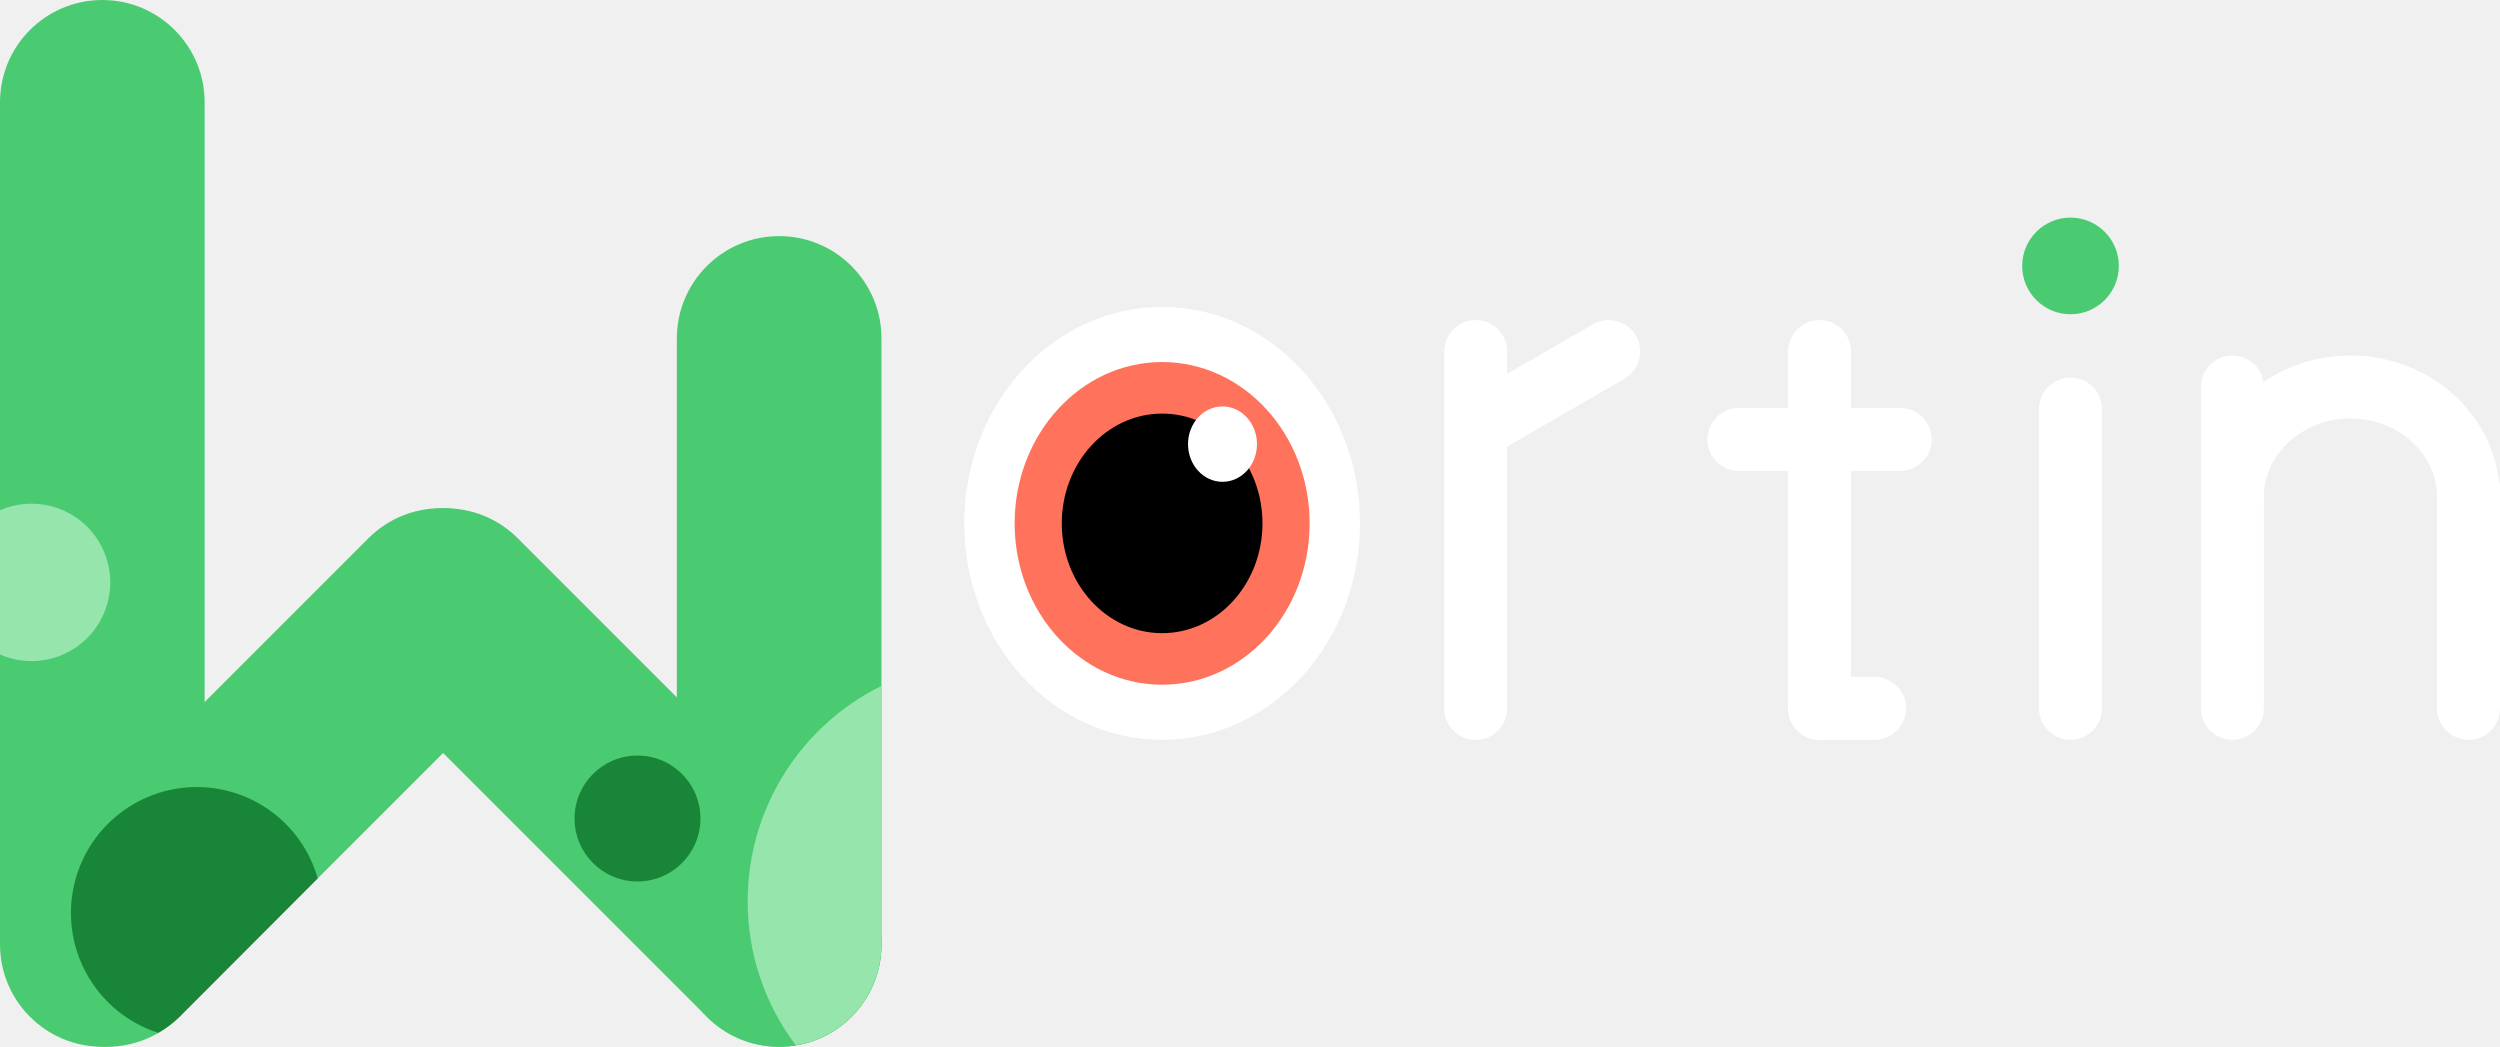
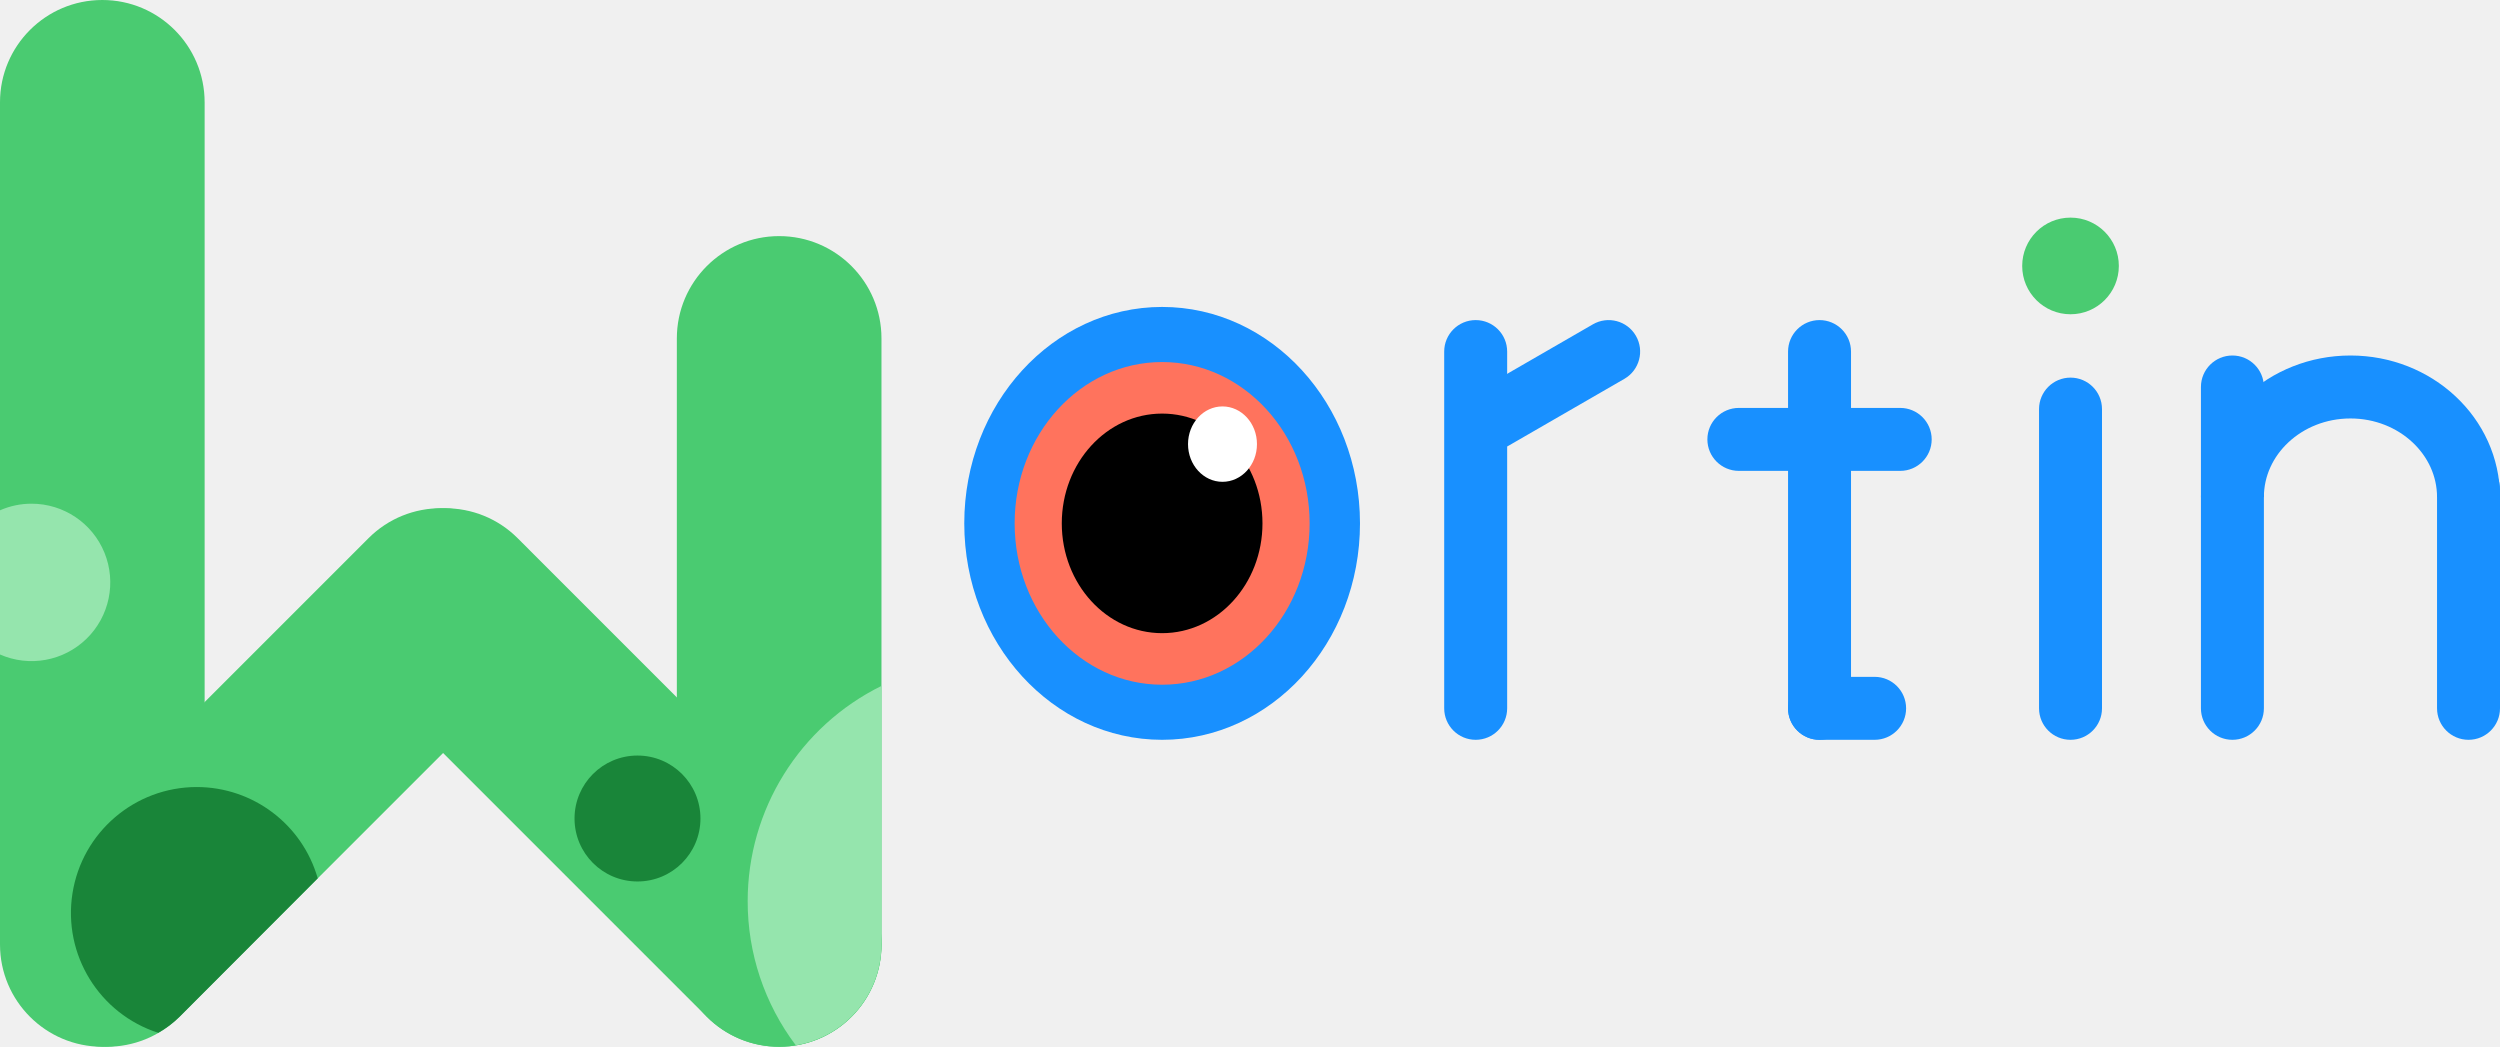
<svg xmlns="http://www.w3.org/2000/svg" viewBox="0 0 317.65 133">
  <defs>
-     <style>.cls-1{fill:#fff;}.cls-2{fill:#ff735d;}.cls-3{fill:#4acb71;}.cls-4{fill:none;stroke:#fff;stroke-miterlimit:10;stroke-width:8px;}.cls-5{fill:#198539;}.cls-6{fill:#95e5ad;}</style>
+     <style>.cls-1{fill:#1890ff;}.cls-2{fill:#ff735d;}.cls-3{fill:#fff;}.cls-4{fill:#4acb71;}.cls-5{fill:none;stroke:#1890ff;stroke-miterlimit:10;stroke-width:8px;}.cls-6{fill:#198539;}.cls-7{fill:#95e5ad;}</style>
  </defs>
  <g id="图层_2" data-name="图层 2">
-     <g id="图层_1-2" data-name="图层 1">
+     <g id="图层_2-2" data-name="图层 2">
      <ellipse class="cls-1" cx="147.66" cy="66.5" rx="25.14" ry="27.5" />
      <ellipse class="cls-2" cx="147.66" cy="66.5" rx="18.74" ry="20.5" />
      <ellipse cx="147.66" cy="66.5" rx="12.75" ry="13.95" />
-       <ellipse class="cls-1" cx="155.33" cy="56.43" rx="4.38" ry="4.79" />
+       <ellipse class="cls-3" cx="155.33" cy="56.43" rx="4.38" ry="4.79" />
      <rect class="cls-1" x="227.19" y="40.67" width="8" height="53.33" rx="4" />
      <rect class="cls-1" x="227.19" y="41.58" width="8" height="28.5" rx="4" transform="translate(287.02 -175.36) rotate(90)" />
      <rect class="cls-1" x="230.69" y="82.5" width="8" height="15" rx="4" transform="translate(324.69 -144.69) rotate(90)" />
      <rect class="cls-1" x="183.5" y="40.67" width="8" height="53.33" rx="4" />
      <rect class="cls-1" x="193.04" y="36.42" width="8" height="25" rx="4" transform="translate(140.88 -146.18) rotate(60)" />
      <rect class="cls-1" x="259.08" y="47.98" width="8" height="46.02" rx="4" />
-       <circle class="cls-3" cx="263.08" cy="33.79" r="6.14" />
+       <circle class="cls-4" cx="263.08" cy="33.79" r="6.14" />
      <rect class="cls-1" x="279.65" y="45.17" width="8" height="48.83" rx="4" />
      <rect class="cls-1" x="309.65" y="58.17" width="8" height="35.83" rx="4" />
-       <path class="cls-4" d="M283.65,63.17c0-7.73,6.72-14,15-14s15,6.27,15,14" />
-       <rect class="cls-3" width="26" height="133" rx="13" />
-       <rect class="cls-3" x="86" y="30" width="26" height="103" rx="13" />
-       <rect class="cls-3" x="-8.2" y="85.79" width="86" height="26" rx="13" transform="translate(-59.66 53.54) rotate(-45)" />
-       <rect class="cls-3" x="64.8" y="55.79" width="26" height="86" rx="13" transform="translate(-47.07 83.95) rotate(-45)" />
-       <path class="cls-5" d="M25,100a16,16,0,0,0-4.89,31.23,12.88,12.88,0,0,0,2.67-2L40.37,111.6A16,16,0,0,0,25,100Z" />
-       <circle class="cls-5" cx="81" cy="104" r="8" />
-       <path class="cls-6" d="M95,114.5a30.33,30.33,0,0,0,6.11,18.31A13,13,0,0,0,112,120V87.15A30.49,30.49,0,0,0,95,114.5Z" />
-       <path class="cls-6" d="M4,64a9.92,9.92,0,0,0-4,.84V83.16A10,10,0,1,0,4,64Z" />
+       <path class="cls-5" d="M283.65,63.17c0-7.73,6.72-14,15-14s15,6.27,15,14" />
+       <rect class="cls-4" width="26" height="133" rx="13" />
+       <rect class="cls-4" x="86" y="30" width="26" height="103" rx="13" />
+       <rect class="cls-4" x="-8.2" y="85.79" width="86" height="26" rx="13" transform="translate(-59.66 53.54) rotate(-45)" />
+       <rect class="cls-4" x="64.8" y="55.79" width="26" height="86" rx="13" transform="translate(-47.07 83.95) rotate(-45)" />
+       <path class="cls-6" d="M25,100a16,16,0,0,0-4.89,31.23,12.88,12.88,0,0,0,2.67-2L40.37,111.6A16,16,0,0,0,25,100Z" />
+       <circle class="cls-6" cx="81" cy="104" r="8" />
+       <path class="cls-7" d="M95,114.5a30.33,30.33,0,0,0,6.11,18.31A13,13,0,0,0,112,120V87.15A30.49,30.49,0,0,0,95,114.5Z" />
+       <path class="cls-7" d="M4,64a9.92,9.92,0,0,0-4,.84V83.16A10,10,0,1,0,4,64Z" />
    </g>
  </g>
</svg>
